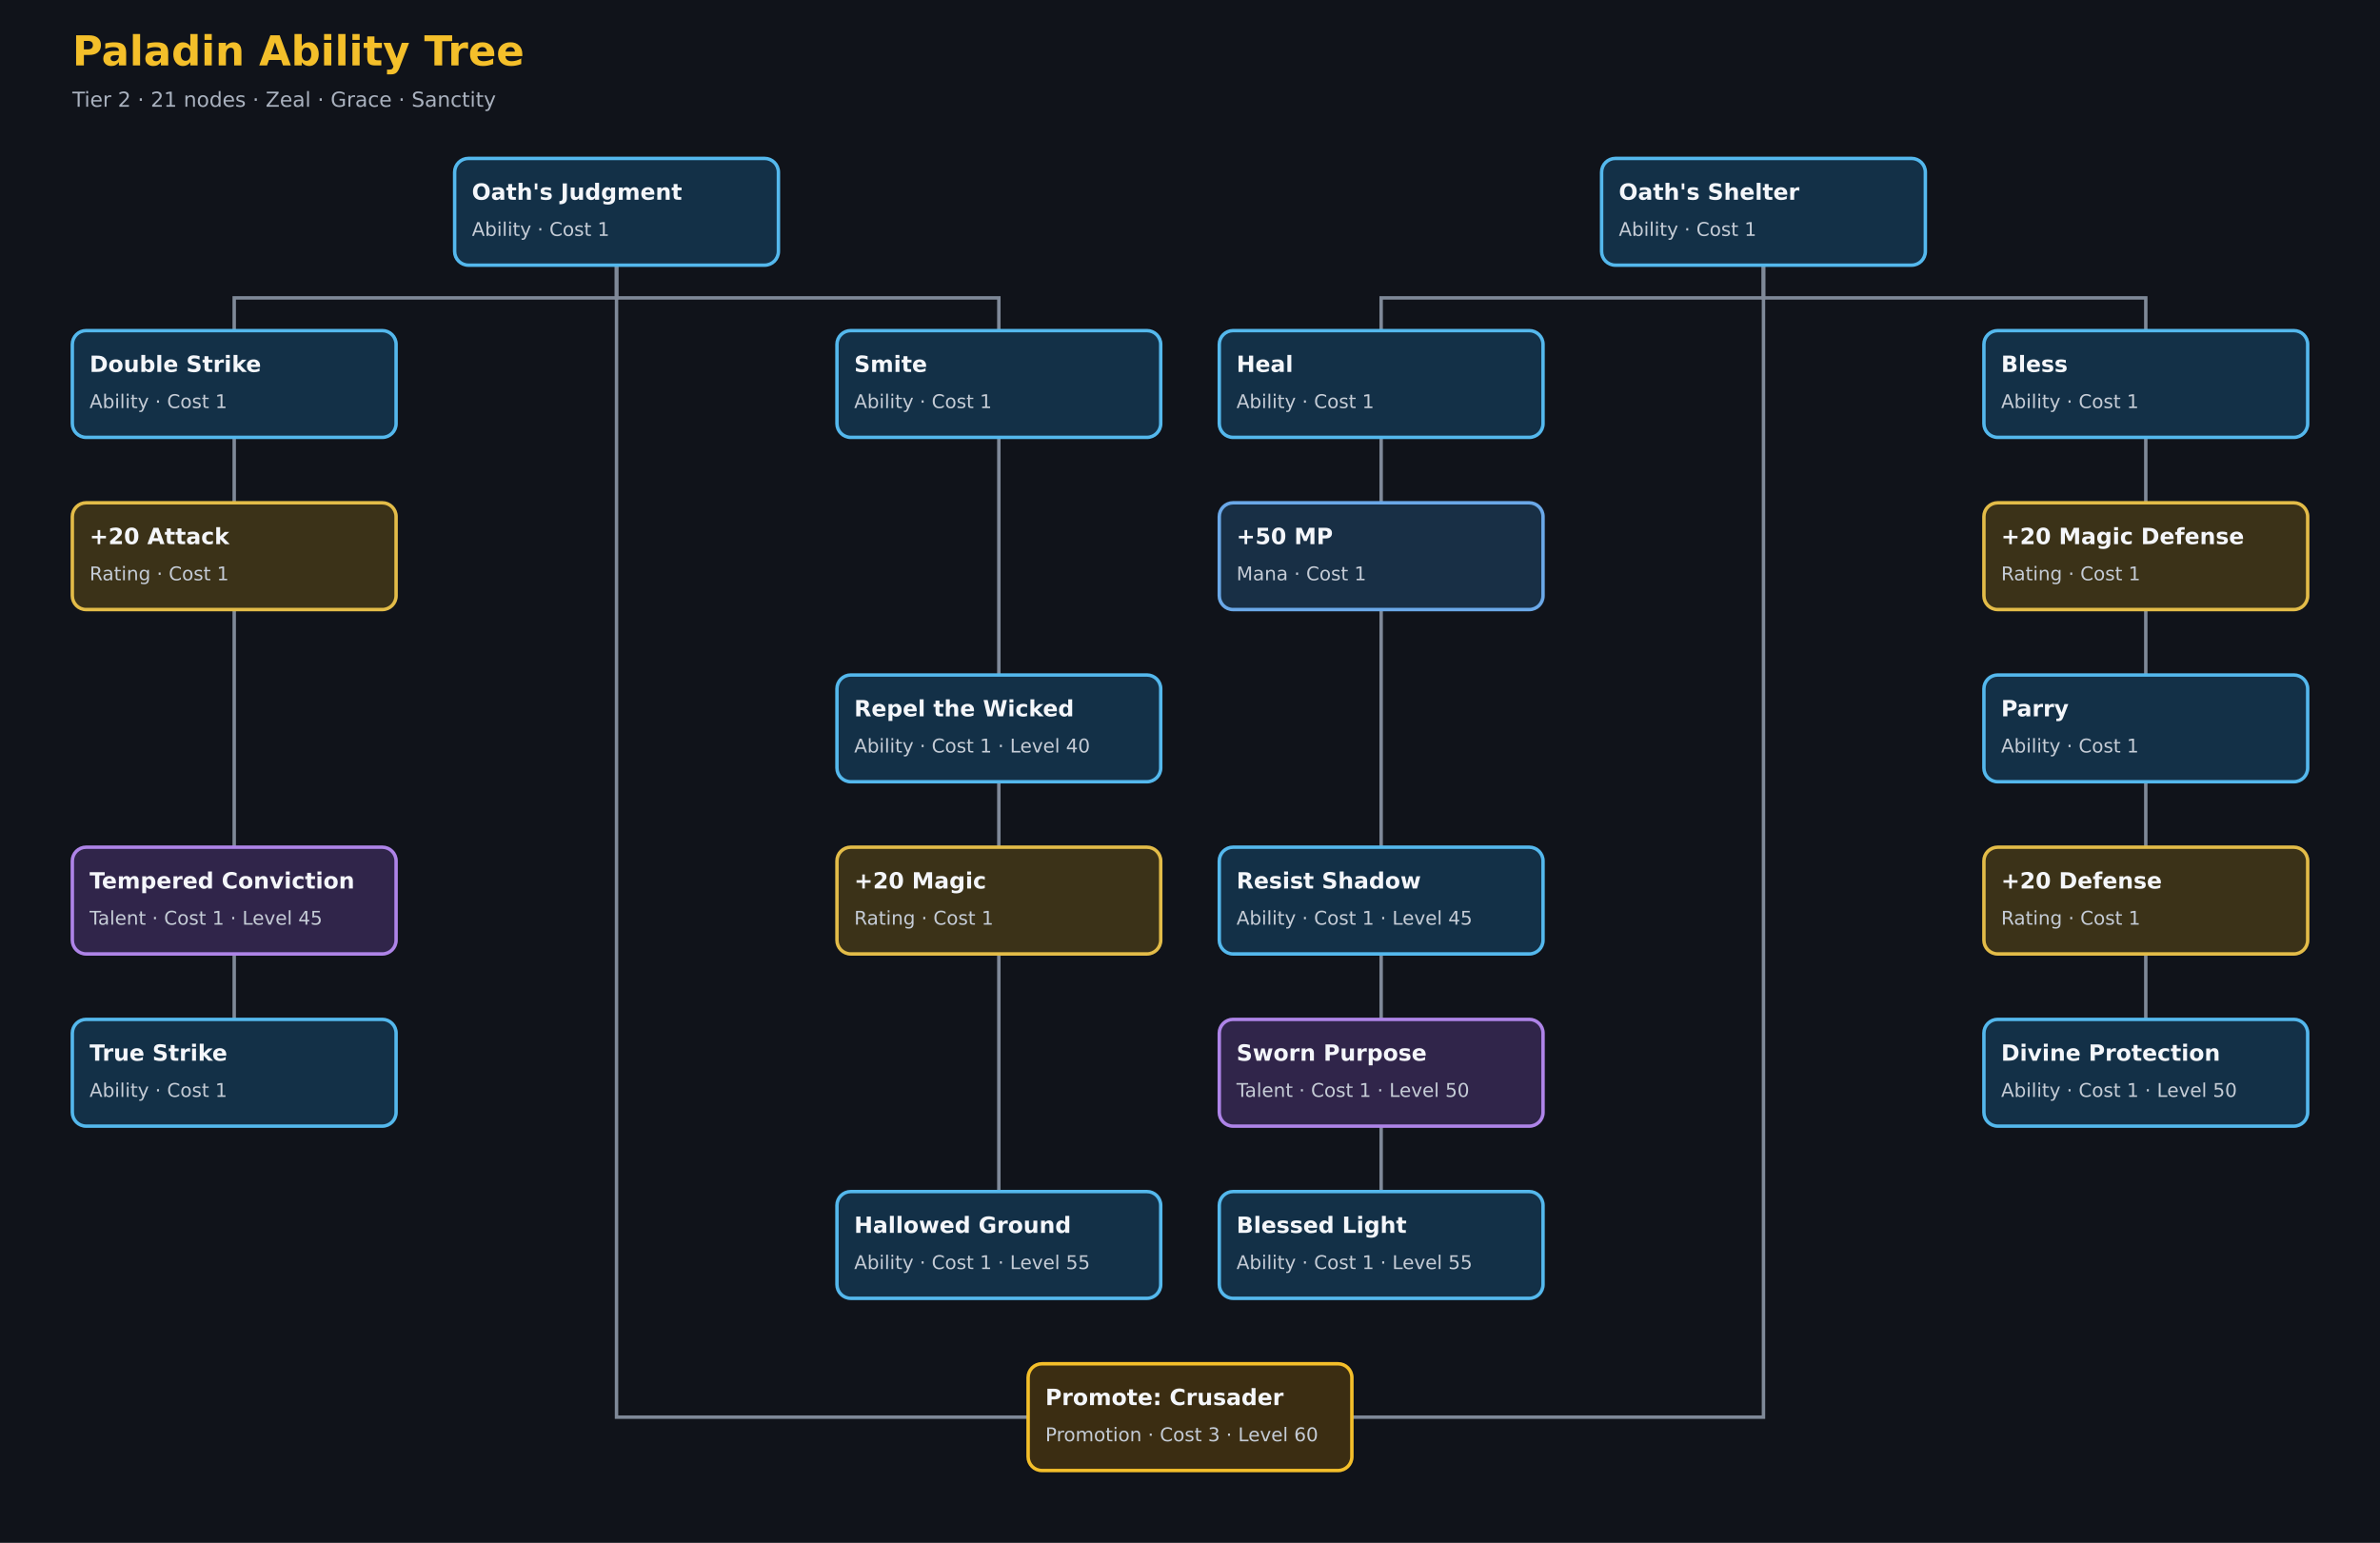
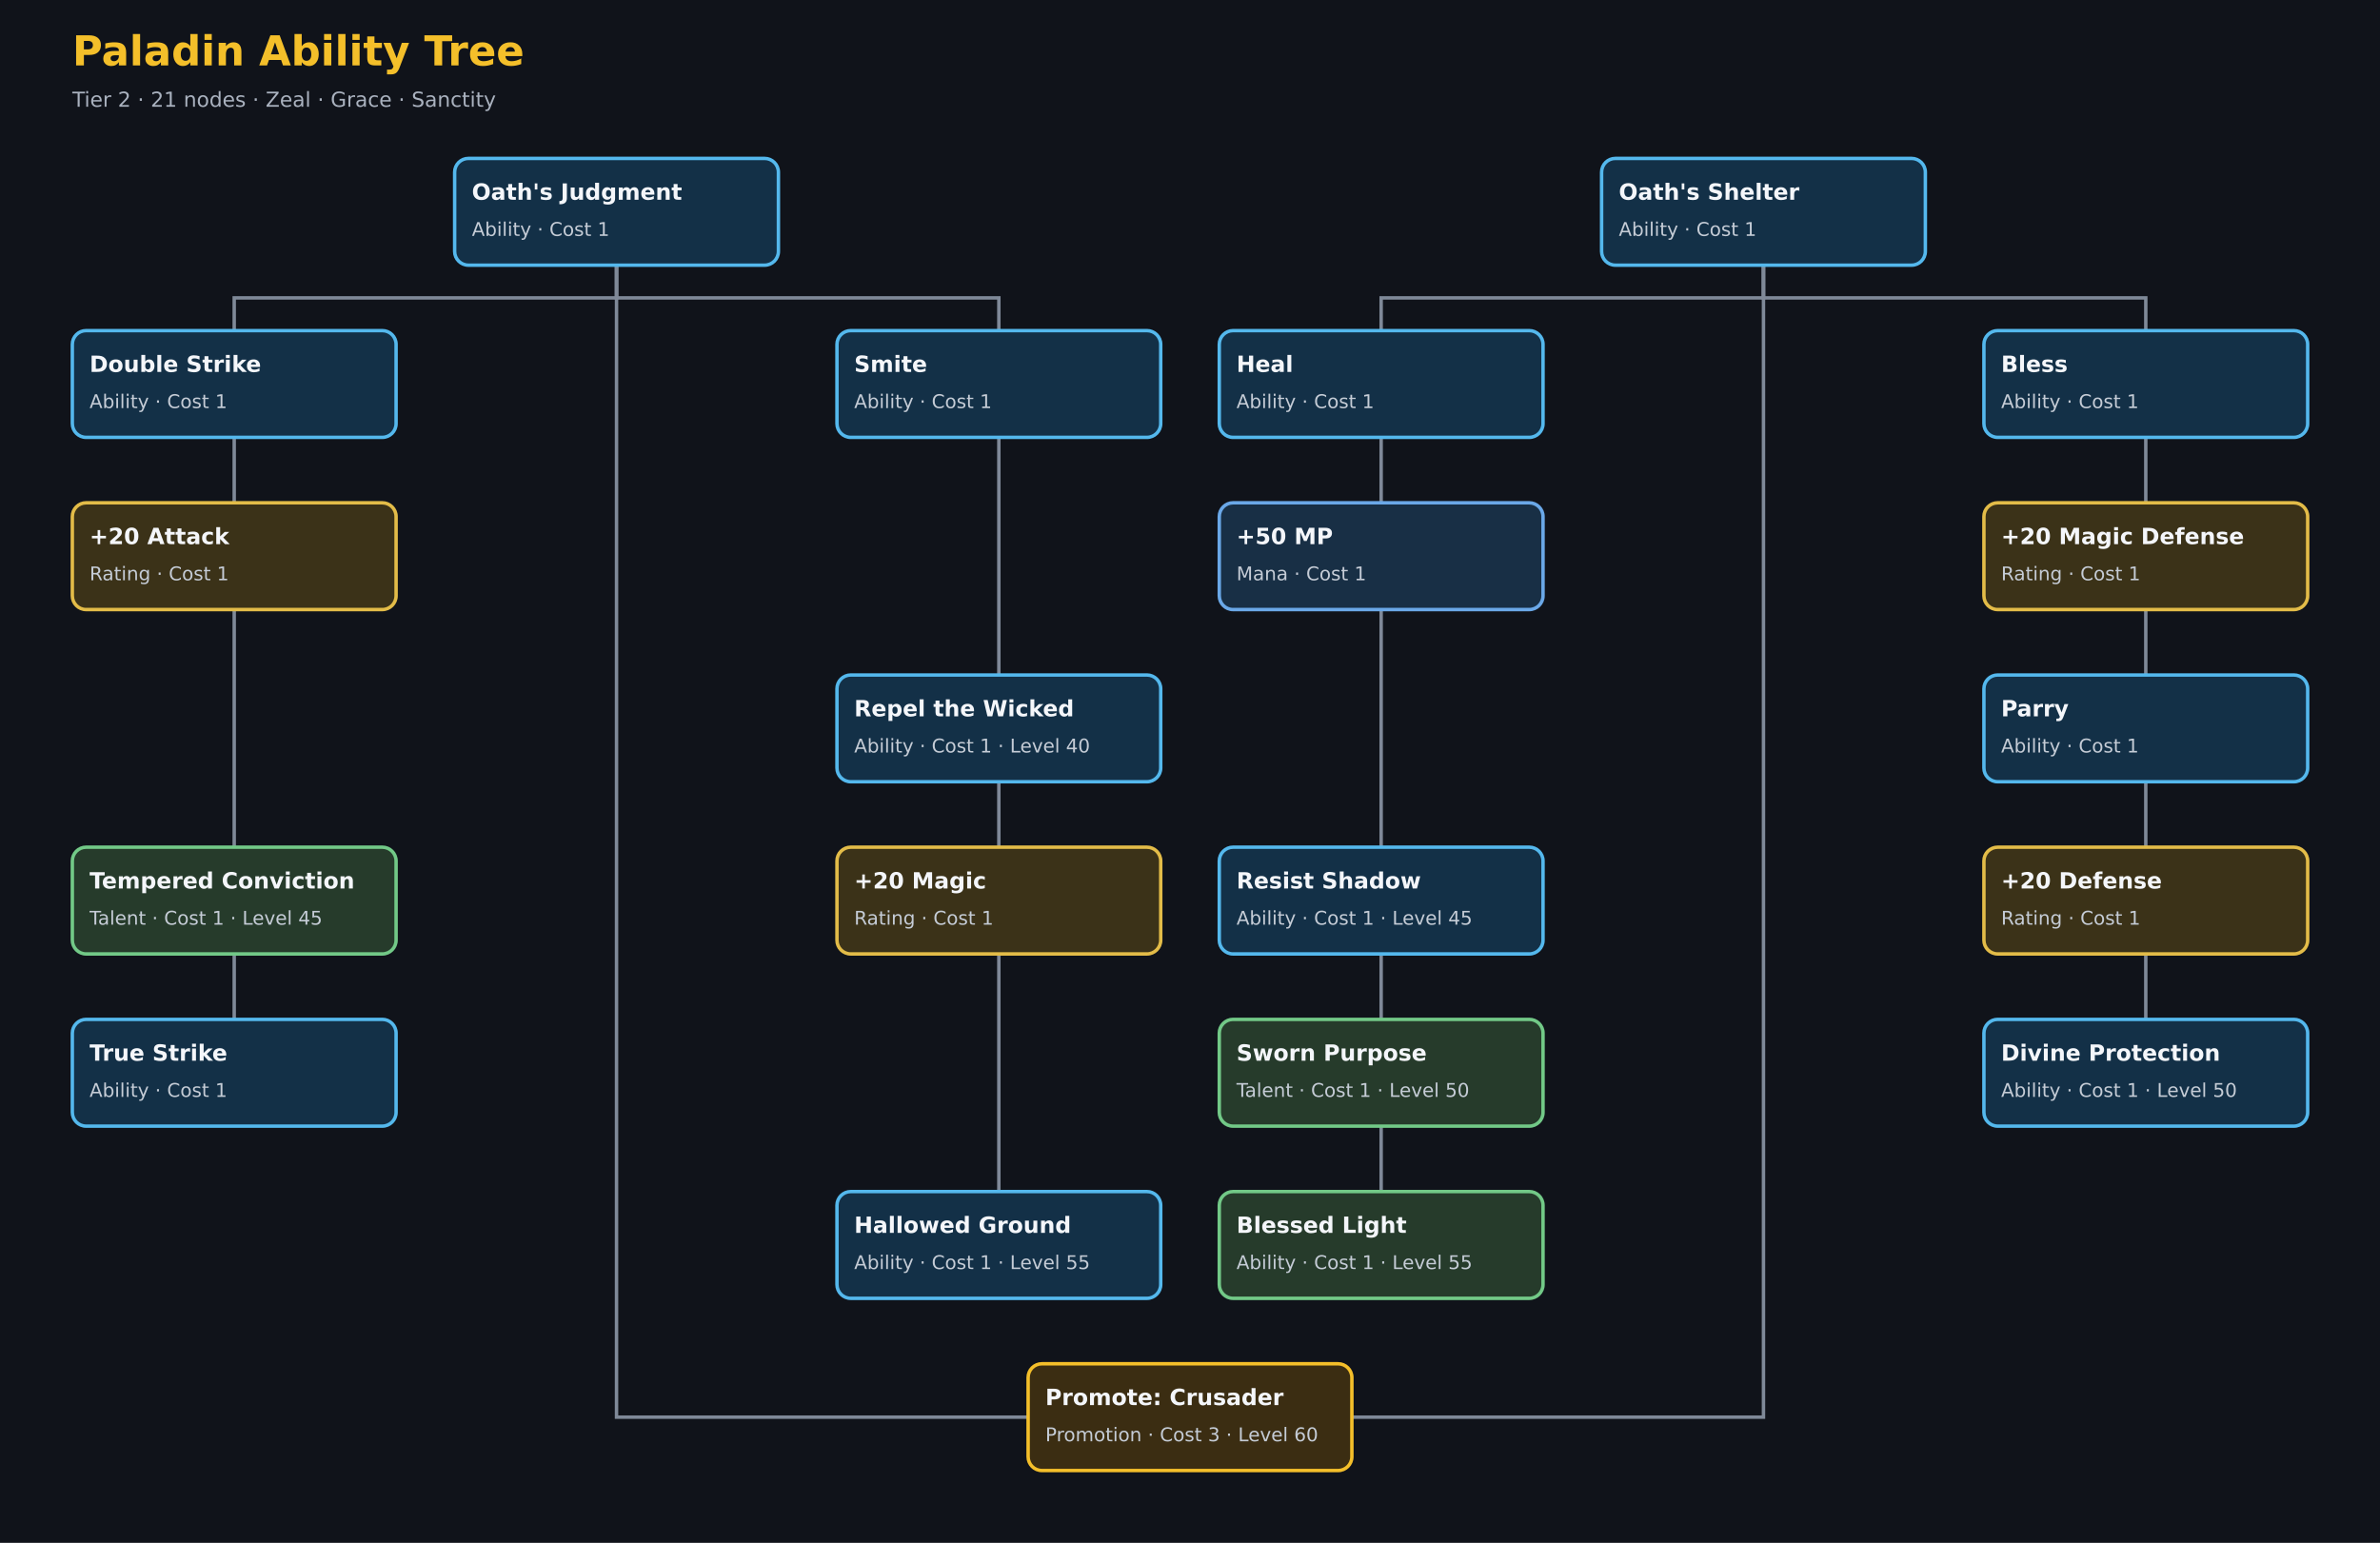
<svg xmlns="http://www.w3.org/2000/svg" width="1382" height="896" viewBox="0 0 1382 896">
  <style>
text{font-family:DejaVu Sans,Arial,sans-serif}
.title{fill:#f4bf2a;font-size:24px;font-weight:700}
.meta{fill:#aab2bf;font-size:12px}
.name{fill:#f4f6fa;font-size:13px;font-weight:700}
.detail{fill:#c5ccd6;font-size:11px}
.edge{fill:none;stroke:#7f8998;stroke-width:2}
</style>
  <rect width="1382" height="896" fill="#10131a" />
  <text class="title" x="42" y="38">Paladin Ability Tree</text>
  <text class="meta" x="42" y="62">Tier 2 · 21 nodes · Zeal · Grace · Sanctity</text>
  <path class="edge" d="M 358.0 123.0 V 173.0 H 136.0 V 223.0" />
  <path class="edge" d="M 136.0 223.0 V 273.0 H 136.0 V 323.0" />
  <path class="edge" d="M 136.0 323.0 V 423.0 H 136.0 V 523.0" />
  <path class="edge" d="M 136.0 523.0 V 573.0 H 136.0 V 623.0" />
  <path class="edge" d="M 358.0 123.0 V 173.0 H 580.0 V 223.0" />
  <path class="edge" d="M 580.0 223.0 V 323.0 H 580.0 V 423.0" />
  <path class="edge" d="M 580.0 423.0 V 473.0 H 580.0 V 523.0" />
  <path class="edge" d="M 580.0 523.0 V 623.0 H 580.0 V 723.0" />
  <path class="edge" d="M 1024.0 123.0 V 173.0 H 802.0 V 223.0" />
  <path class="edge" d="M 802.0 223.0 V 273.0 H 802.0 V 323.0" />
  <path class="edge" d="M 802.0 523.0 V 573.0 H 802.0 V 623.0" />
  <path class="edge" d="M 802.0 623.0 V 673.0 H 802.0 V 723.0" />
  <path class="edge" d="M 1024.0 123.0 V 173.0 H 1246.0 V 223.0" />
  <path class="edge" d="M 1246.0 223.0 V 273.0 H 1246.0 V 323.0" />
  <path class="edge" d="M 1246.0 523.0 V 573.0 H 1246.0 V 623.0" />
  <path class="edge" d="M 1246.0 423.0 V 473.0 H 1246.0 V 523.0" />
  <path class="edge" d="M 802.0 323.0 V 423.0 H 802.0 V 523.0" />
  <path class="edge" d="M 1246.0 323.0 V 373.0 H 1246.0 V 423.0" />
  <path class="edge" d="M 358.0 123.0 V 823.0 H 691.0 V 823.0" />
  <path class="edge" d="M 1024.0 123.0 V 823.0 H 691.0 V 823.0" />
  <rect x="264.0" y="92.0" width="188" height="62" rx="8" fill="#133047" stroke="#54b8ed" stroke-width="2" />
  <text class="name" x="274.0" y="116.0">Oath's Judgment</text>
  <text class="detail" x="274.0" y="137.0">Ability · Cost 1</text>
  <rect x="42.0" y="192.0" width="188" height="62" rx="8" fill="#133047" stroke="#54b8ed" stroke-width="2" />
  <text class="name" x="52.0" y="216.0">Double Strike</text>
  <text class="detail" x="52.0" y="237.0">Ability · Cost 1</text>
  <rect x="42.0" y="292.0" width="188" height="62" rx="8" fill="#3b3218" stroke="#e3bc48" stroke-width="2" />
  <text class="name" x="52.0" y="316.0">+20 Attack</text>
  <text class="detail" x="52.0" y="337.0">Rating · Cost 1</text>
-   <rect x="42.0" y="492.0" width="188" height="62" rx="8" fill="#30254a" stroke="#ae84e8" stroke-width="2" />
+   <rect x="42.0" y="492.0" width="188" height="62" rx="8" fill="#263b2b" stroke="#72c987" stroke-width="2" />
  <text class="name" x="52.0" y="516.0">Tempered Conviction</text>
  <text class="detail" x="52.0" y="537.0">Talent · Cost 1 · Level 45</text>
  <rect x="42.0" y="592.0" width="188" height="62" rx="8" fill="#133047" stroke="#54b8ed" stroke-width="2" />
  <text class="name" x="52.0" y="616.0">True Strike</text>
  <text class="detail" x="52.0" y="637.0">Ability · Cost 1</text>
  <rect x="486.0" y="192.0" width="188" height="62" rx="8" fill="#133047" stroke="#54b8ed" stroke-width="2" />
  <text class="name" x="496.0" y="216.0">Smite</text>
  <text class="detail" x="496.0" y="237.0">Ability · Cost 1</text>
  <rect x="486.0" y="392.0" width="188" height="62" rx="8" fill="#133047" stroke="#54b8ed" stroke-width="2" />
  <text class="name" x="496.0" y="416.0">Repel the Wicked</text>
  <text class="detail" x="496.0" y="437.0">Ability · Cost 1 · Level 40</text>
  <rect x="486.0" y="492.0" width="188" height="62" rx="8" fill="#3b3218" stroke="#e3bc48" stroke-width="2" />
  <text class="name" x="496.0" y="516.0">+20 Magic</text>
  <text class="detail" x="496.0" y="537.0">Rating · Cost 1</text>
  <rect x="486.0" y="692.0" width="188" height="62" rx="8" fill="#133047" stroke="#54b8ed" stroke-width="2" />
  <text class="name" x="496.0" y="716.0">Hallowed Ground</text>
  <text class="detail" x="496.0" y="737.0">Ability · Cost 1 · Level 55</text>
  <rect x="930.0" y="92.0" width="188" height="62" rx="8" fill="#133047" stroke="#54b8ed" stroke-width="2" />
  <text class="name" x="940.0" y="116.0">Oath's Shelter</text>
  <text class="detail" x="940.0" y="137.0">Ability · Cost 1</text>
  <rect x="708.0" y="192.0" width="188" height="62" rx="8" fill="#133047" stroke="#54b8ed" stroke-width="2" />
  <text class="name" x="718.0" y="216.0">Heal</text>
  <text class="detail" x="718.0" y="237.0">Ability · Cost 1</text>
  <rect x="708.0" y="292.0" width="188" height="62" rx="8" fill="#182f45" stroke="#6aa8e8" stroke-width="2" />
  <text class="name" x="718.0" y="316.0">+50 MP</text>
  <text class="detail" x="718.0" y="337.0">Mana · Cost 1</text>
-   <rect x="708.0" y="592.0" width="188" height="62" rx="8" fill="#30254a" stroke="#ae84e8" stroke-width="2" />
+   <rect x="708.0" y="592.0" width="188" height="62" rx="8" fill="#263b2b" stroke="#72c987" stroke-width="2" />
  <text class="name" x="718.0" y="616.0">Sworn Purpose</text>
  <text class="detail" x="718.0" y="637.0">Talent · Cost 1 · Level 50</text>
-   <rect x="708.0" y="692.0" width="188" height="62" rx="8" fill="#133047" stroke="#54b8ed" stroke-width="2" />
+   <rect x="708.0" y="692.0" width="188" height="62" rx="8" fill="#263b2b" stroke="#72c987" stroke-width="2" />
  <text class="name" x="718.0" y="716.0">Blessed Light</text>
  <text class="detail" x="718.0" y="737.0">Ability · Cost 1 · Level 55</text>
  <rect x="1152.0" y="192.0" width="188" height="62" rx="8" fill="#133047" stroke="#54b8ed" stroke-width="2" />
  <text class="name" x="1162.0" y="216.0">Bless</text>
  <text class="detail" x="1162.0" y="237.0">Ability · Cost 1</text>
  <rect x="1152.0" y="292.0" width="188" height="62" rx="8" fill="#3b3218" stroke="#e3bc48" stroke-width="2" />
  <text class="name" x="1162.0" y="316.0">+20 Magic Defense</text>
  <text class="detail" x="1162.0" y="337.0">Rating · Cost 1</text>
  <rect x="1152.0" y="592.0" width="188" height="62" rx="8" fill="#133047" stroke="#54b8ed" stroke-width="2" />
  <text class="name" x="1162.0" y="616.0">Divine Protection</text>
  <text class="detail" x="1162.0" y="637.0">Ability · Cost 1 · Level 50</text>
  <rect x="1152.0" y="492.0" width="188" height="62" rx="8" fill="#3b3218" stroke="#e3bc48" stroke-width="2" />
  <text class="name" x="1162.0" y="516.0">+20 Defense</text>
  <text class="detail" x="1162.0" y="537.0">Rating · Cost 1</text>
  <rect x="708.0" y="492.0" width="188" height="62" rx="8" fill="#133047" stroke="#54b8ed" stroke-width="2" />
  <text class="name" x="718.0" y="516.0">Resist Shadow</text>
  <text class="detail" x="718.0" y="537.0">Ability · Cost 1 · Level 45</text>
  <rect x="1152.0" y="392.0" width="188" height="62" rx="8" fill="#133047" stroke="#54b8ed" stroke-width="2" />
  <text class="name" x="1162.0" y="416.0">Parry</text>
  <text class="detail" x="1162.0" y="437.0">Ability · Cost 1</text>
  <rect x="597.0" y="792.0" width="188" height="62" rx="8" fill="#3b2d12" stroke="#f4bf2a" stroke-width="2" />
  <text class="name" x="607.0" y="816.0">Promote: Crusader</text>
  <text class="detail" x="607.0" y="837.0">Promotion · Cost 3 · Level 60</text>
</svg>
